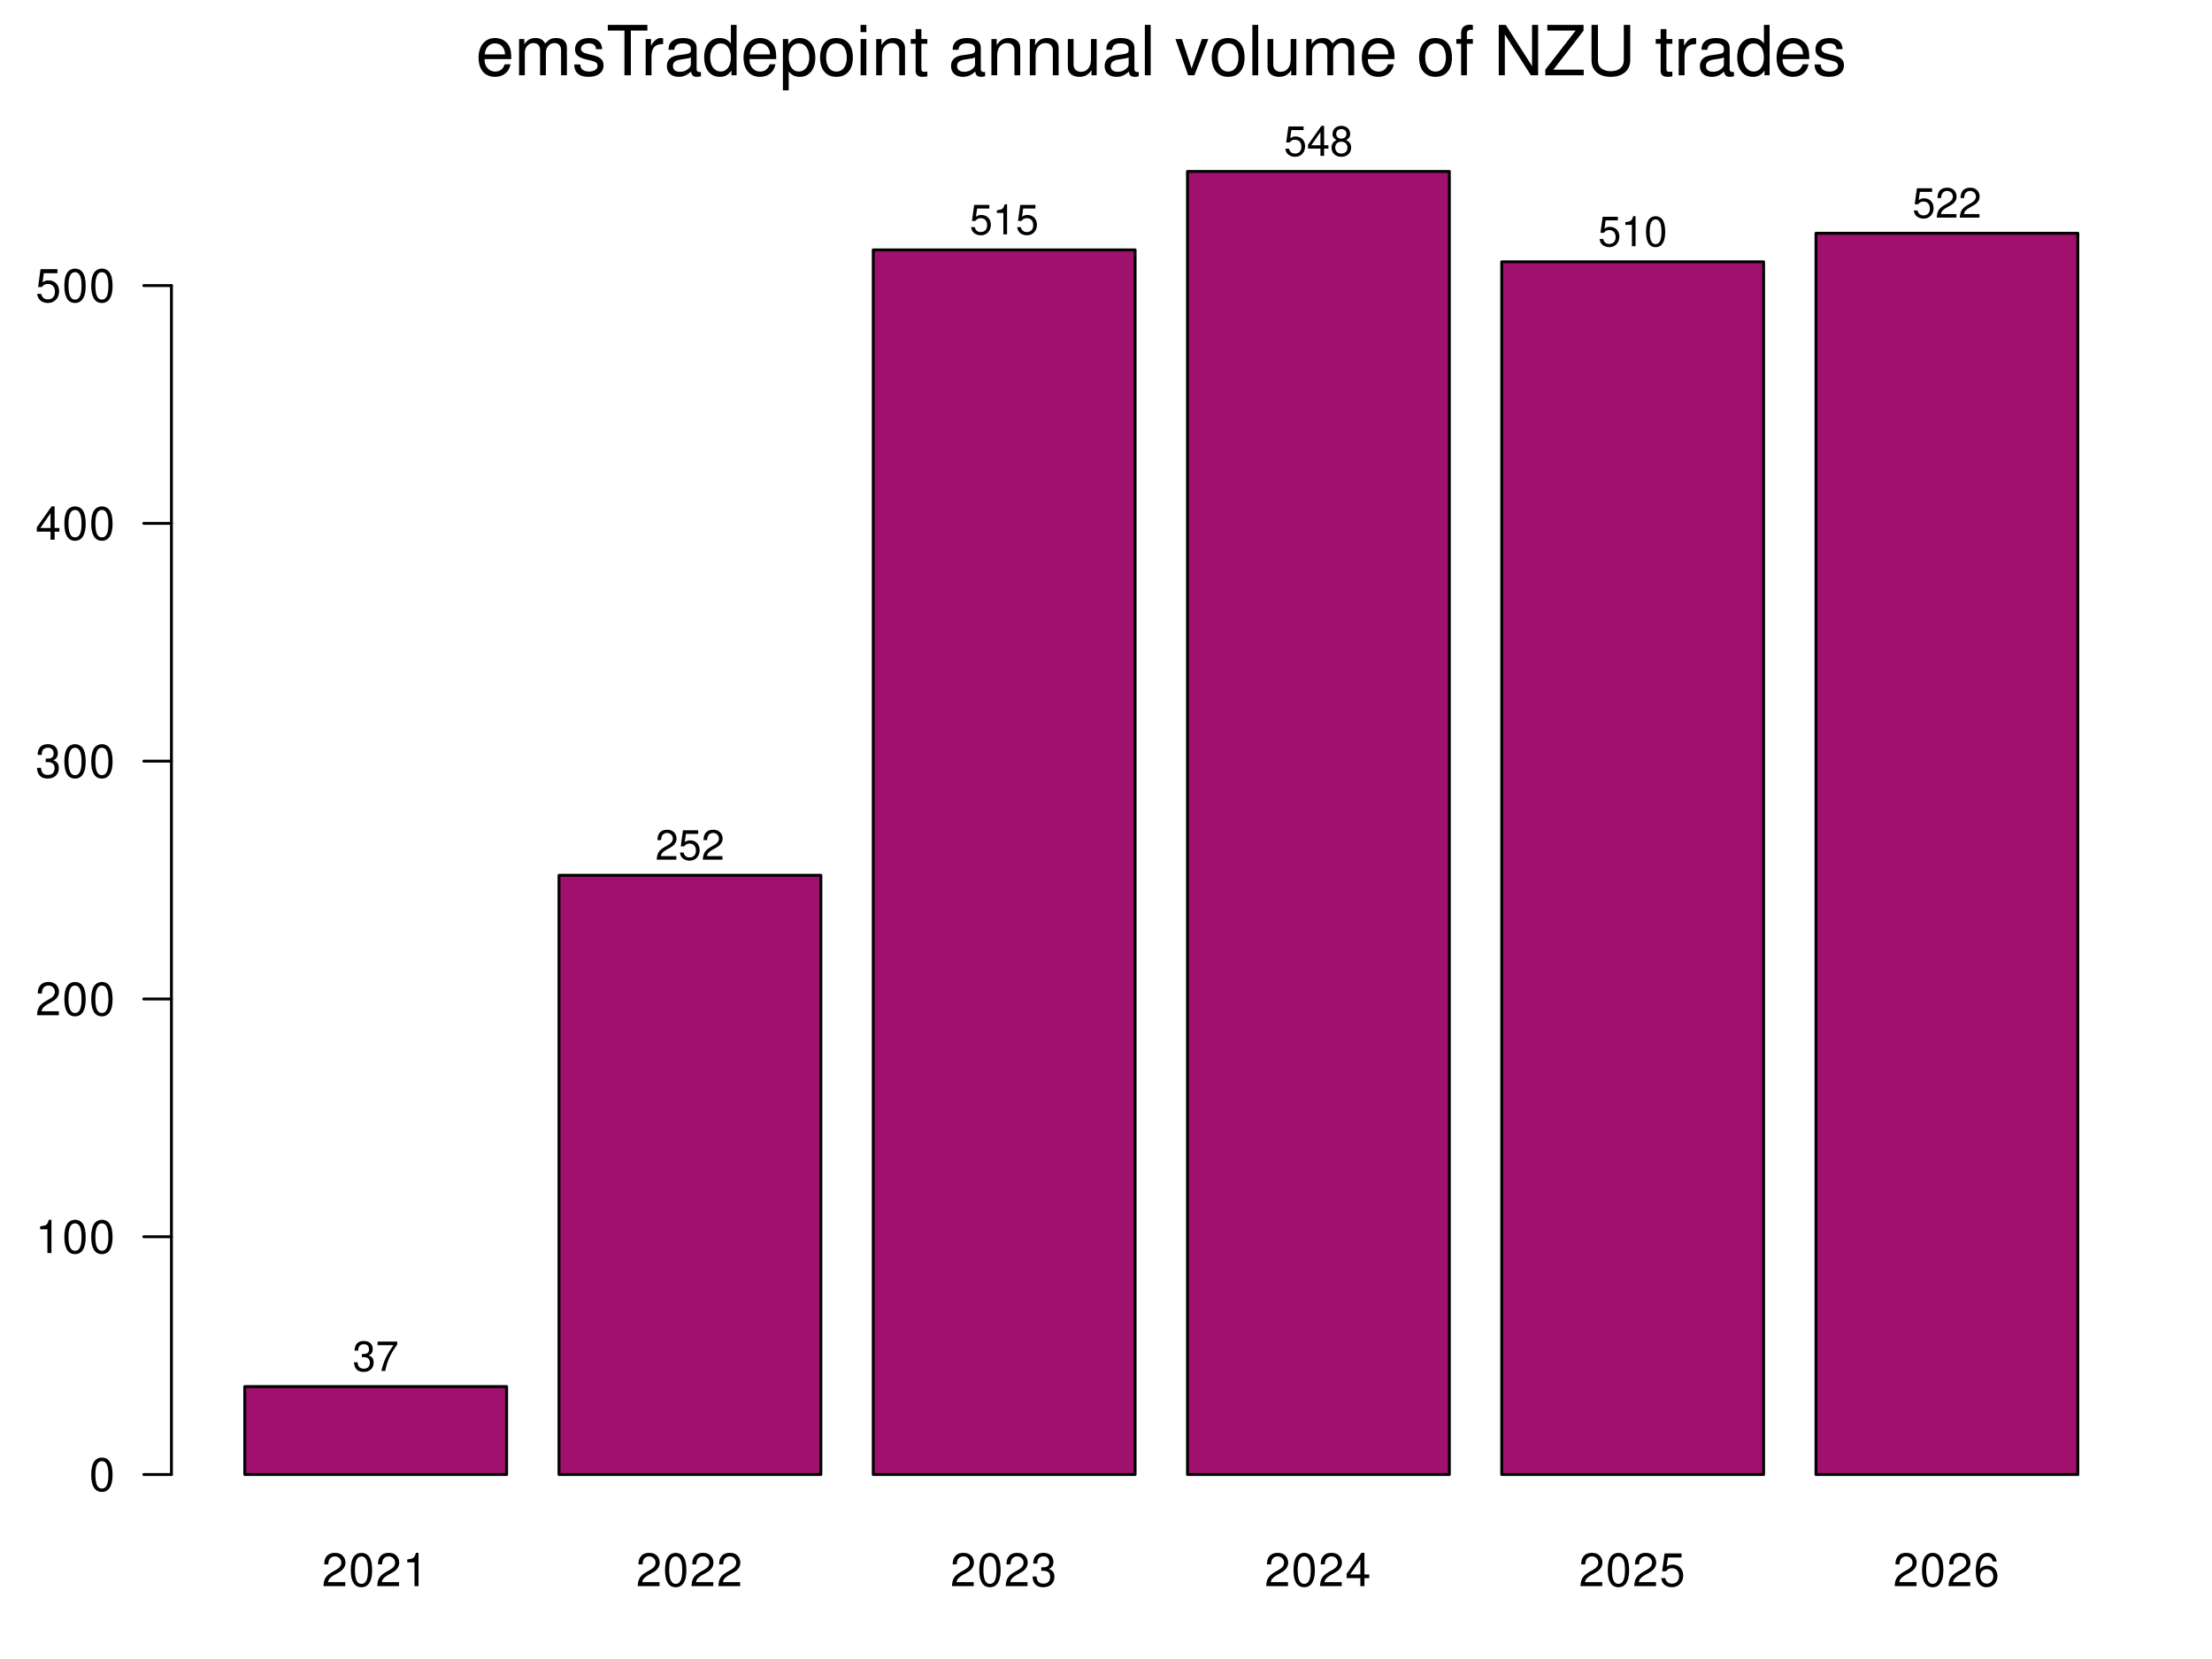
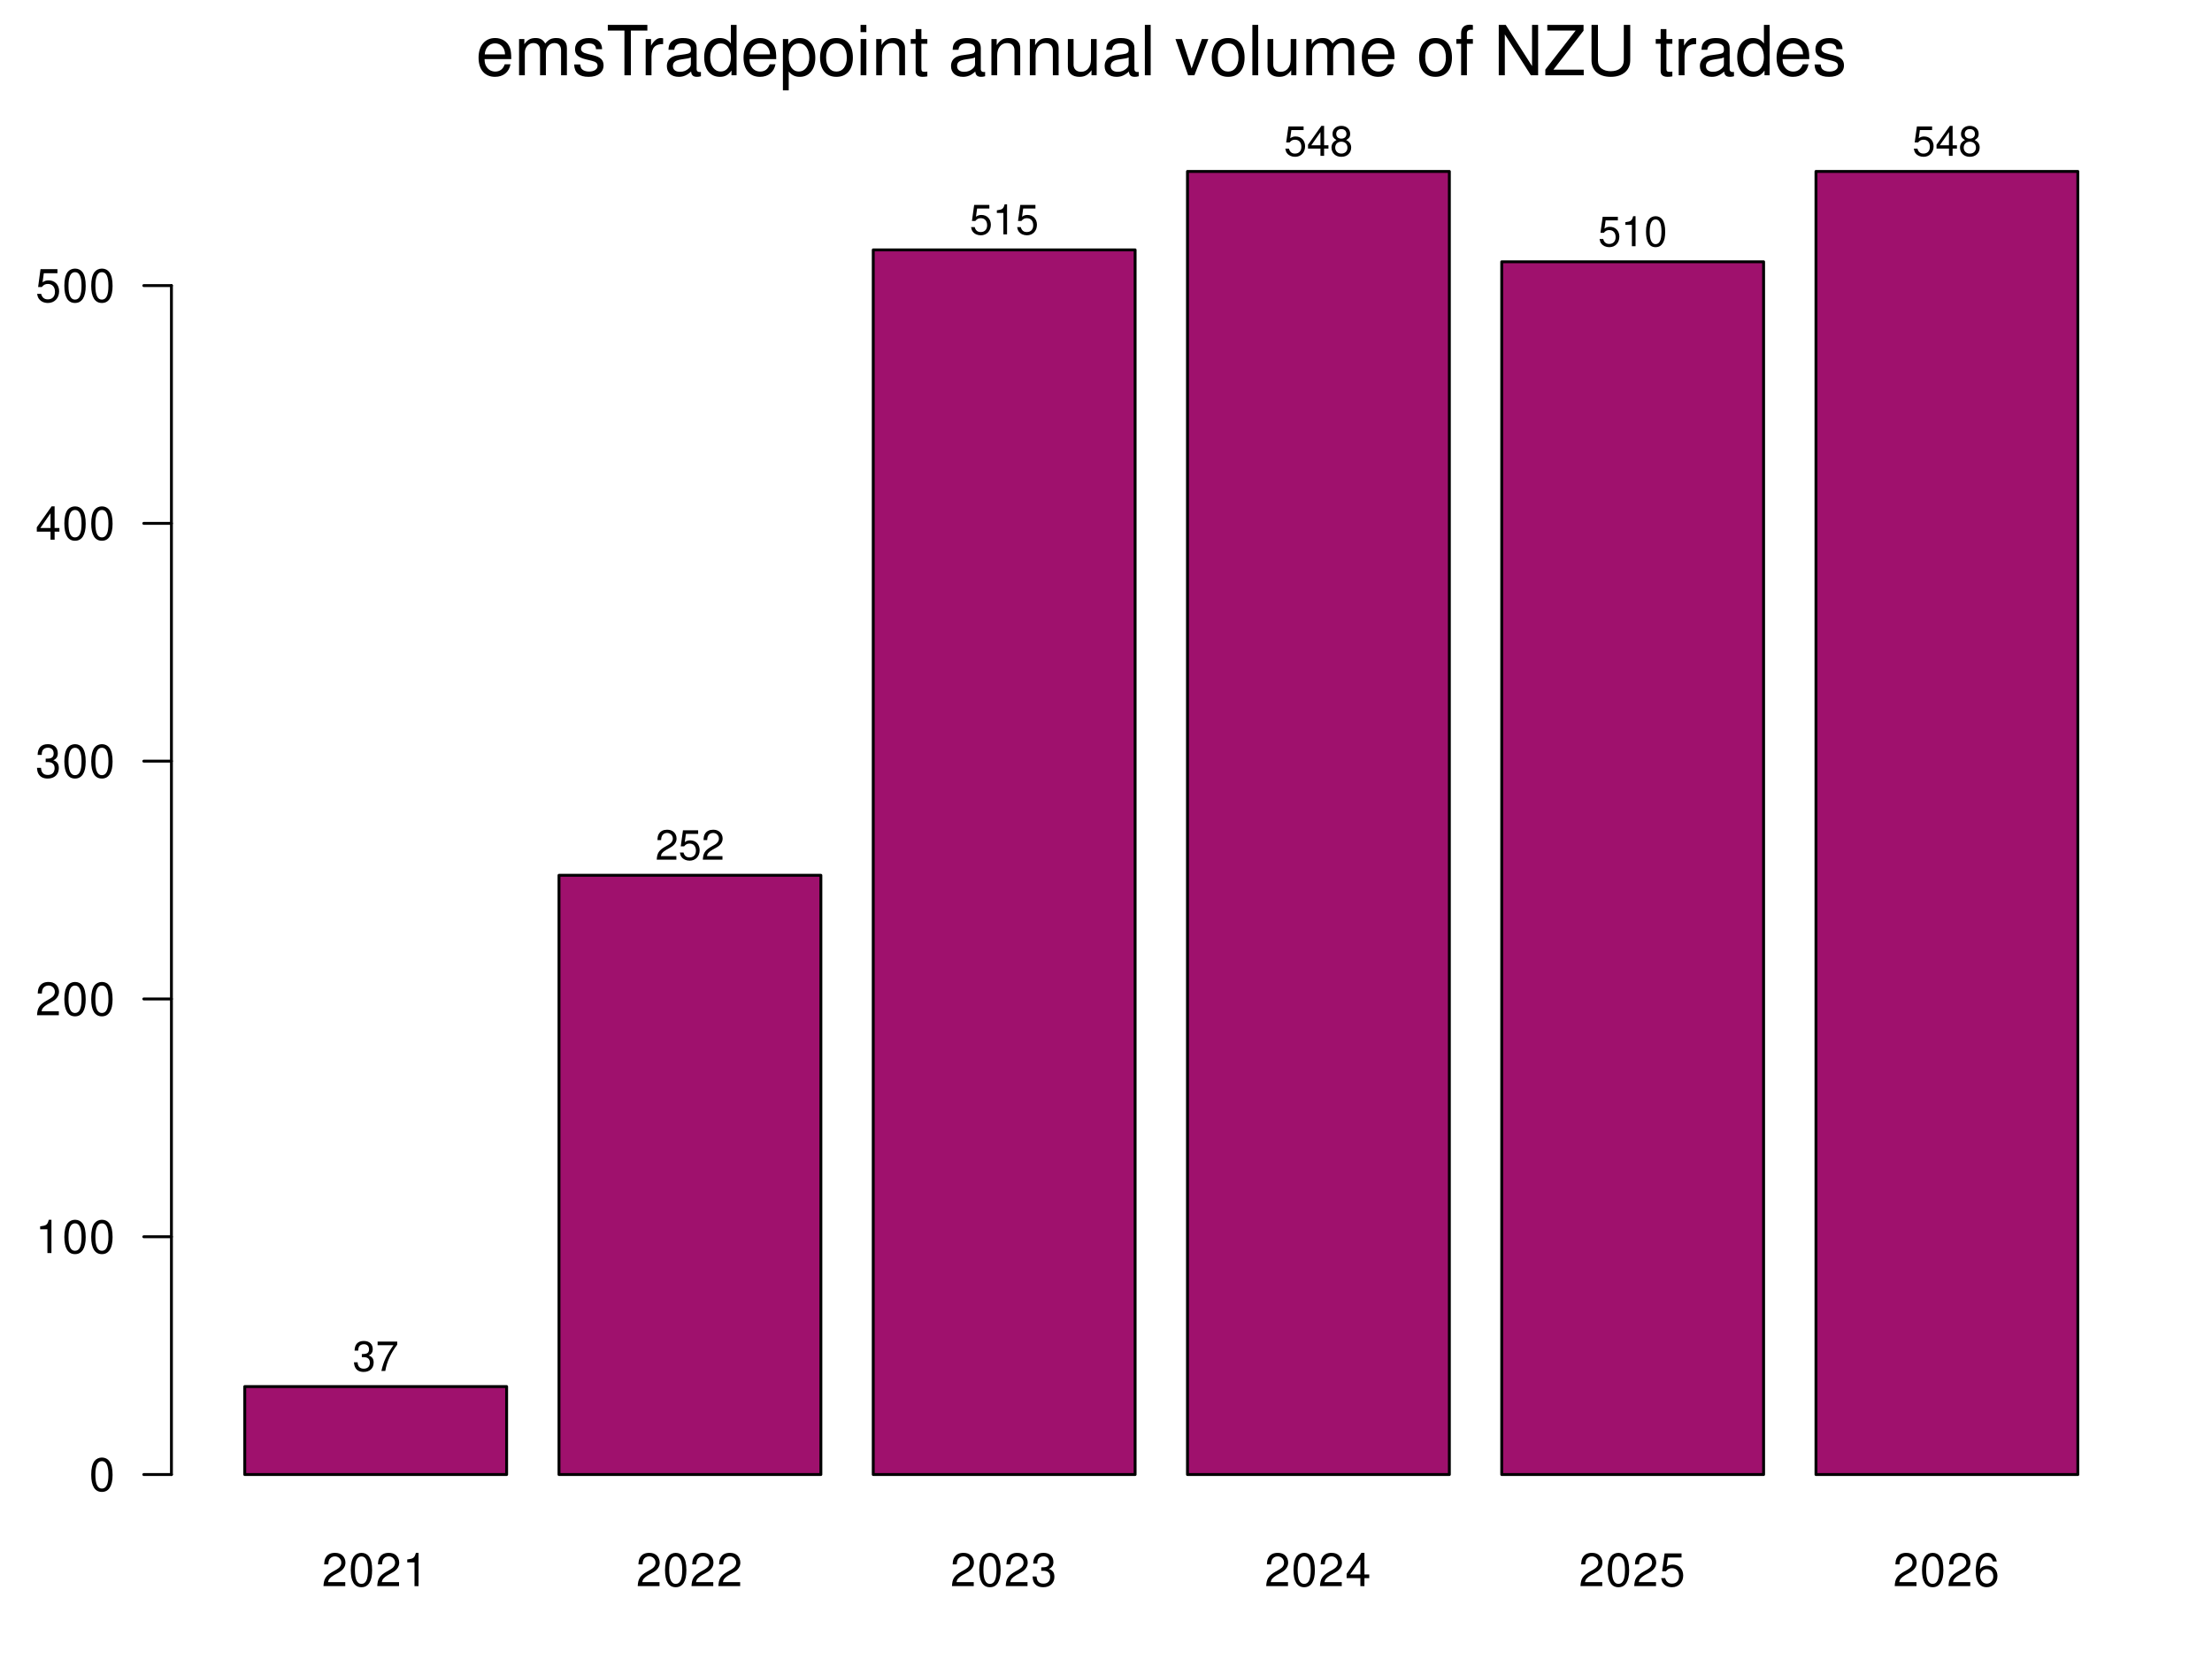
<svg xmlns="http://www.w3.org/2000/svg" xmlns:xlink="http://www.w3.org/1999/xlink" width="576pt" height="432pt" viewBox="0 0 576 432">
  <defs>
    <g>
      <g id="glyph-0-0">
        <path d="M 6.078 -1.047 L 1.594 -1.047 C 1.703 -1.766 2.094 -2.219 3.125 -2.859 L 4.328 -3.531 C 5.516 -4.188 6.125 -5.078 6.125 -6.141 C 6.125 -6.859 5.844 -7.531 5.344 -8 C 4.844 -8.453 4.219 -8.672 3.406 -8.672 C 2.328 -8.672 1.531 -8.297 1.062 -7.547 C 0.75 -7.094 0.625 -6.547 0.594 -5.672 L 1.656 -5.672 C 1.688 -6.266 1.766 -6.609 1.906 -6.906 C 2.188 -7.422 2.734 -7.75 3.375 -7.75 C 4.328 -7.75 5.047 -7.062 5.047 -6.125 C 5.047 -5.422 4.656 -4.828 3.906 -4.391 L 2.797 -3.75 C 1.016 -2.719 0.5 -1.906 0.406 -0.016 L 6.078 -0.016 Z M 6.078 -1.047 " />
      </g>
      <g id="glyph-0-1">
        <path d="M 3.297 -8.672 C 2.516 -8.672 1.781 -8.312 1.344 -7.734 C 0.797 -6.953 0.516 -5.812 0.516 -4.203 C 0.516 -1.266 1.469 0.281 3.297 0.281 C 5.094 0.281 6.078 -1.266 6.078 -4.125 C 6.078 -5.812 5.812 -6.938 5.25 -7.734 C 4.812 -8.328 4.109 -8.672 3.297 -8.672 Z M 3.297 -7.734 C 4.438 -7.734 5 -6.578 5 -4.219 C 5 -1.75 4.453 -0.594 3.281 -0.594 C 2.156 -0.594 1.594 -1.797 1.594 -4.188 C 1.594 -6.578 2.156 -7.734 3.297 -7.734 Z M 3.297 -7.734 " />
      </g>
      <g id="glyph-0-2">
        <path d="M 3.109 -6.188 L 3.109 0 L 4.156 0 L 4.156 -8.672 L 3.469 -8.672 C 3.094 -7.344 2.859 -7.156 1.219 -6.953 L 1.219 -6.188 Z M 3.109 -6.188 " />
      </g>
      <g id="glyph-0-3">
        <path d="M 2.656 -4 L 3.234 -4 C 4.375 -4 4.984 -3.453 4.984 -2.406 C 4.984 -1.312 4.328 -0.656 3.234 -0.656 C 2.078 -0.656 1.516 -1.25 1.438 -2.516 L 0.391 -2.516 C 0.438 -1.828 0.547 -1.375 0.75 -0.984 C 1.203 -0.141 2.031 0.281 3.188 0.281 C 4.938 0.281 6.078 -0.781 6.078 -2.422 C 6.078 -3.531 5.656 -4.125 4.625 -4.484 C 5.422 -4.812 5.812 -5.406 5.812 -6.281 C 5.812 -7.781 4.844 -8.672 3.234 -8.672 C 1.516 -8.672 0.594 -7.719 0.562 -5.875 L 1.625 -5.875 C 1.625 -6.406 1.688 -6.703 1.812 -6.969 C 2.047 -7.469 2.578 -7.75 3.234 -7.75 C 4.172 -7.75 4.734 -7.188 4.734 -6.25 C 4.734 -5.641 4.531 -5.266 4.062 -5.062 C 3.766 -4.938 3.391 -4.891 2.656 -4.891 Z M 2.656 -4 " />
      </g>
      <g id="glyph-0-4">
        <path d="M 3.922 -2.094 L 3.922 0 L 4.984 0 L 4.984 -2.094 L 6.234 -2.094 L 6.234 -3.047 L 4.984 -3.047 L 4.984 -8.672 L 4.203 -8.672 L 0.344 -3.219 L 0.344 -2.094 Z M 3.922 -3.047 L 1.266 -3.047 L 3.922 -6.875 Z M 3.922 -3.047 " />
      </g>
      <g id="glyph-0-5">
        <path d="M 5.719 -8.516 L 1.312 -8.516 L 0.688 -3.875 L 1.656 -3.875 C 2.141 -4.469 2.562 -4.672 3.234 -4.672 C 4.375 -4.672 5.078 -3.891 5.078 -2.625 C 5.078 -1.406 4.375 -0.656 3.219 -0.656 C 2.297 -0.656 1.734 -1.125 1.469 -2.094 L 0.422 -2.094 C 0.562 -1.391 0.688 -1.062 0.938 -0.75 C 1.422 -0.094 2.281 0.281 3.234 0.281 C 4.953 0.281 6.156 -0.969 6.156 -2.766 C 6.156 -4.453 5.047 -5.609 3.406 -5.609 C 2.812 -5.609 2.328 -5.453 1.844 -5.094 L 2.172 -7.469 L 5.719 -7.469 Z M 5.719 -8.516 " />
      </g>
      <g id="glyph-0-6">
        <path d="M 5.969 -6.422 C 5.766 -7.844 4.859 -8.672 3.562 -8.672 C 2.625 -8.672 1.781 -8.219 1.281 -7.438 C 0.75 -6.594 0.516 -5.531 0.516 -3.953 C 0.516 -2.5 0.719 -1.578 1.234 -0.797 C 1.688 -0.094 2.438 0.281 3.375 0.281 C 4.984 0.281 6.156 -0.938 6.156 -2.625 C 6.156 -4.219 5.078 -5.359 3.547 -5.359 C 2.719 -5.359 2.047 -5.047 1.594 -4.406 C 1.609 -6.547 2.281 -7.734 3.484 -7.734 C 4.234 -7.734 4.75 -7.266 4.922 -6.422 Z M 3.422 -4.422 C 4.438 -4.422 5.078 -3.703 5.078 -2.547 C 5.078 -1.453 4.359 -0.656 3.391 -0.656 C 2.406 -0.656 1.656 -1.484 1.656 -2.594 C 1.656 -3.672 2.375 -4.422 3.422 -4.422 Z M 3.422 -4.422 " />
      </g>
      <g id="glyph-1-0">
        <path d="M 2.391 -3.594 L 2.906 -3.594 C 3.938 -3.594 4.484 -3.109 4.484 -2.172 C 4.484 -1.188 3.891 -0.594 2.922 -0.594 C 1.875 -0.594 1.359 -1.125 1.297 -2.266 L 0.344 -2.266 C 0.391 -1.641 0.5 -1.234 0.688 -0.891 C 1.078 -0.125 1.828 0.25 2.875 0.25 C 4.453 0.25 5.469 -0.703 5.469 -2.188 C 5.469 -3.172 5.078 -3.719 4.172 -4.031 C 4.875 -4.328 5.234 -4.875 5.234 -5.656 C 5.234 -7 4.359 -7.812 2.906 -7.812 C 1.359 -7.812 0.547 -6.938 0.5 -5.297 L 1.453 -5.297 C 1.469 -5.766 1.516 -6.031 1.625 -6.266 C 1.844 -6.719 2.328 -6.969 2.922 -6.969 C 3.75 -6.969 4.266 -6.469 4.266 -5.625 C 4.266 -5.078 4.078 -4.734 3.656 -4.562 C 3.391 -4.453 3.047 -4.406 2.391 -4.391 Z M 2.391 -3.594 " />
      </g>
      <g id="glyph-1-1">
        <path d="M 5.609 -7.656 L 0.5 -7.656 L 0.5 -6.719 L 4.625 -6.719 C 2.812 -4.109 2.062 -2.516 1.484 0 L 2.5 0 C 2.922 -2.453 3.891 -4.562 5.609 -6.859 Z M 5.609 -7.656 " />
      </g>
      <g id="glyph-1-2">
        <path d="M 5.469 -0.938 L 1.438 -0.938 C 1.531 -1.594 1.875 -2 2.812 -2.562 L 3.891 -3.172 C 4.969 -3.766 5.516 -4.562 5.516 -5.531 C 5.516 -6.172 5.266 -6.781 4.797 -7.203 C 4.344 -7.609 3.797 -7.812 3.062 -7.812 C 2.094 -7.812 1.375 -7.453 0.953 -6.797 C 0.688 -6.375 0.562 -5.891 0.547 -5.109 L 1.484 -5.109 C 1.516 -5.641 1.594 -5.953 1.719 -6.203 C 1.969 -6.688 2.469 -6.969 3.031 -6.969 C 3.891 -6.969 4.547 -6.344 4.547 -5.5 C 4.547 -4.875 4.188 -4.344 3.516 -3.953 L 2.516 -3.375 C 0.922 -2.453 0.453 -1.719 0.359 -0.016 L 5.469 -0.016 Z M 5.469 -0.938 " />
      </g>
      <g id="glyph-1-3">
        <path d="M 5.141 -7.656 L 1.188 -7.656 L 0.609 -3.484 L 1.484 -3.484 C 1.938 -4.016 2.297 -4.203 2.906 -4.203 C 3.938 -4.203 4.562 -3.5 4.562 -2.359 C 4.562 -1.266 3.938 -0.594 2.891 -0.594 C 2.062 -0.594 1.562 -1.016 1.328 -1.875 L 0.375 -1.875 C 0.5 -1.25 0.609 -0.953 0.844 -0.672 C 1.281 -0.094 2.047 0.25 2.922 0.25 C 4.453 0.25 5.531 -0.875 5.531 -2.5 C 5.531 -4 4.531 -5.047 3.062 -5.047 C 2.531 -5.047 2.094 -4.906 1.656 -4.578 L 1.953 -6.719 L 5.141 -6.719 Z M 5.141 -7.656 " />
      </g>
      <g id="glyph-1-4">
        <path d="M 2.797 -5.562 L 2.797 0 L 3.75 0 L 3.75 -7.812 L 3.125 -7.812 C 2.781 -6.609 2.562 -6.453 1.094 -6.25 L 1.094 -5.562 Z M 2.797 -5.562 " />
      </g>
      <g id="glyph-1-5">
        <path d="M 3.531 -1.891 L 3.531 0 L 4.484 0 L 4.484 -1.891 L 5.609 -1.891 L 5.609 -2.75 L 4.484 -2.75 L 4.484 -7.812 L 3.781 -7.812 L 0.297 -2.891 L 0.297 -1.891 Z M 3.531 -2.75 L 1.141 -2.75 L 3.531 -6.188 Z M 3.531 -2.75 " />
      </g>
      <g id="glyph-1-6">
        <path d="M 4.219 -4.109 C 5.016 -4.594 5.266 -4.984 5.266 -5.719 C 5.266 -6.953 4.328 -7.812 2.969 -7.812 C 1.625 -7.812 0.672 -6.953 0.672 -5.734 C 0.672 -4.984 0.922 -4.609 1.703 -4.109 C 0.828 -3.672 0.406 -3.031 0.406 -2.172 C 0.406 -0.75 1.453 0.25 2.969 0.25 C 4.484 0.25 5.531 -0.75 5.531 -2.172 C 5.531 -3.031 5.109 -3.672 4.219 -4.109 Z M 2.969 -6.969 C 3.781 -6.969 4.297 -6.484 4.297 -5.703 C 4.297 -4.969 3.766 -4.484 2.969 -4.484 C 2.156 -4.484 1.641 -4.969 1.641 -5.719 C 1.641 -6.484 2.156 -6.969 2.969 -6.969 Z M 2.969 -3.688 C 3.922 -3.688 4.562 -3.062 4.562 -2.156 C 4.562 -1.203 3.938 -0.594 2.953 -0.594 C 2.016 -0.594 1.375 -1.234 1.375 -2.141 C 1.375 -3.062 2.016 -3.688 2.969 -3.688 Z M 2.969 -3.688 " />
      </g>
      <g id="glyph-1-7">
        <path d="M 2.969 -7.812 C 2.25 -7.812 1.609 -7.484 1.203 -6.953 C 0.719 -6.266 0.469 -5.219 0.469 -3.781 C 0.469 -1.141 1.328 0.25 2.969 0.25 C 4.594 0.25 5.469 -1.141 5.469 -3.719 C 5.469 -5.219 5.234 -6.234 4.734 -6.953 C 4.328 -7.5 3.688 -7.812 2.969 -7.812 Z M 2.969 -6.969 C 4 -6.969 4.5 -5.922 4.5 -3.797 C 4.5 -1.578 4 -0.547 2.953 -0.547 C 1.938 -0.547 1.438 -1.625 1.438 -3.766 C 1.438 -5.922 1.938 -6.969 2.969 -6.969 Z M 2.969 -6.969 " />
      </g>
      <g id="glyph-2-0">
        <path d="M 9.234 -4.219 C 9.234 -5.656 9.125 -6.516 8.859 -7.219 C 8.25 -8.766 6.797 -9.703 5.047 -9.703 C 2.406 -9.703 0.719 -7.703 0.719 -4.594 C 0.719 -1.469 2.344 0.406 5 0.406 C 7.156 0.406 8.656 -0.812 9.031 -2.859 L 7.531 -2.859 C 7.109 -1.625 6.266 -0.969 5.062 -0.969 C 4.109 -0.969 3.297 -1.406 2.797 -2.203 C 2.438 -2.734 2.297 -3.281 2.281 -4.219 Z M 2.328 -5.438 C 2.453 -7.188 3.516 -8.312 5.016 -8.312 C 6.547 -8.312 7.609 -7.125 7.609 -5.438 Z M 2.328 -5.438 " />
      </g>
      <g id="glyph-2-1">
        <path d="M 1.266 -9.438 L 1.266 0 L 2.766 0 L 2.766 -5.922 C 2.766 -7.297 3.766 -8.391 4.984 -8.391 C 6.109 -8.391 6.734 -7.703 6.734 -6.5 L 6.734 0 L 8.25 0 L 8.25 -5.922 C 8.25 -7.297 9.234 -8.391 10.453 -8.391 C 11.562 -8.391 12.203 -7.688 12.203 -6.5 L 12.203 0 L 13.719 0 L 13.719 -7.078 C 13.719 -8.766 12.75 -9.703 10.984 -9.703 C 9.719 -9.703 8.969 -9.328 8.078 -8.266 C 7.531 -9.266 6.766 -9.703 5.547 -9.703 C 4.281 -9.703 3.438 -9.234 2.641 -8.094 L 2.641 -9.438 Z M 1.266 -9.438 " />
      </g>
      <g id="glyph-2-2">
        <path d="M 7.891 -6.797 C 7.859 -8.656 6.641 -9.703 4.469 -9.703 C 2.266 -9.703 0.844 -8.562 0.844 -6.828 C 0.844 -5.344 1.609 -4.641 3.828 -4.109 L 5.234 -3.766 C 6.281 -3.516 6.703 -3.125 6.703 -2.469 C 6.703 -1.562 5.812 -0.969 4.5 -0.969 C 3.688 -0.969 3 -1.203 2.625 -1.609 C 2.391 -1.875 2.281 -2.141 2.203 -2.812 L 0.609 -2.812 C 0.688 -0.625 1.906 0.406 4.375 0.406 C 6.75 0.406 8.266 -0.75 8.266 -2.578 C 8.266 -3.984 7.469 -4.75 5.594 -5.203 L 4.156 -5.547 C 2.938 -5.828 2.406 -6.234 2.406 -6.891 C 2.406 -7.781 3.188 -8.312 4.406 -8.312 C 5.609 -8.312 6.266 -7.797 6.297 -6.797 Z M 7.891 -6.797 " />
      </g>
      <g id="glyph-2-3">
        <path d="M 6.375 -11.641 L 10.672 -11.641 L 10.672 -13.125 L 0.375 -13.125 L 0.375 -11.641 L 4.703 -11.641 L 4.703 0 L 6.375 0 Z M 6.375 -11.641 " />
      </g>
      <g id="glyph-2-4">
        <path d="M 1.234 -9.438 L 1.234 0 L 2.75 0 L 2.75 -4.891 C 2.766 -7.156 3.703 -8.172 5.781 -8.125 L 5.781 -9.641 C 5.531 -9.688 5.375 -9.703 5.203 -9.703 C 4.234 -9.703 3.484 -9.125 2.625 -7.719 L 2.625 -9.438 Z M 1.234 -9.438 " />
      </g>
      <g id="glyph-2-5">
        <path d="M 9.625 -0.875 C 9.469 -0.844 9.391 -0.844 9.312 -0.844 C 8.781 -0.844 8.5 -1.109 8.5 -1.578 L 8.5 -7.125 C 8.5 -8.797 7.266 -9.703 4.953 -9.703 C 3.562 -9.703 2.469 -9.312 1.812 -8.609 C 1.391 -8.125 1.203 -7.578 1.172 -6.641 L 2.688 -6.641 C 2.812 -7.797 3.484 -8.312 4.891 -8.312 C 6.266 -8.312 7 -7.812 7 -6.906 L 7 -6.516 C 6.984 -5.875 6.656 -5.641 5.438 -5.469 C 3.312 -5.203 2.984 -5.125 2.406 -4.891 C 1.312 -4.422 0.75 -3.594 0.75 -2.375 C 0.75 -0.672 1.938 0.406 3.859 0.406 C 5.047 0.406 6 0 7.062 -0.969 C 7.156 0 7.625 0.406 8.609 0.406 C 8.922 0.406 9.125 0.375 9.625 0.25 Z M 7 -2.969 C 7 -2.469 6.859 -2.156 6.406 -1.75 C 5.797 -1.188 5.062 -0.906 4.172 -0.906 C 3 -0.906 2.328 -1.453 2.328 -2.406 C 2.328 -3.406 2.969 -3.906 4.594 -4.141 C 6.188 -4.359 6.5 -4.422 7 -4.656 Z M 7 -2.969 " />
      </g>
      <g id="glyph-2-6">
        <path d="M 8.906 -13.125 L 7.422 -13.125 L 7.422 -8.25 C 6.781 -9.203 5.781 -9.703 4.516 -9.703 C 2.062 -9.703 0.469 -7.734 0.469 -4.734 C 0.469 -1.547 2.016 0.406 4.578 0.406 C 5.875 0.406 6.766 -0.078 7.578 -1.234 L 7.578 0 L 8.906 0 Z M 4.766 -8.297 C 6.391 -8.297 7.422 -6.875 7.422 -4.609 C 7.422 -2.438 6.375 -0.984 4.781 -0.984 C 3.125 -0.984 2.031 -2.453 2.031 -4.641 C 2.031 -6.844 3.125 -8.297 4.766 -8.297 Z M 4.766 -8.297 " />
      </g>
      <g id="glyph-2-7">
        <path d="M 0.969 3.922 L 2.484 3.922 L 2.484 -0.984 C 3.281 -0.016 4.156 0.406 5.375 0.406 C 7.828 0.406 9.406 -1.547 9.406 -4.547 C 9.406 -7.719 7.859 -9.703 5.359 -9.703 C 4.094 -9.703 3.062 -9.125 2.359 -8.016 L 2.359 -9.438 L 0.969 -9.438 Z M 5.109 -8.297 C 6.766 -8.297 7.844 -6.844 7.844 -4.594 C 7.844 -2.453 6.75 -0.984 5.109 -0.984 C 3.516 -0.984 2.484 -2.438 2.484 -4.641 C 2.484 -6.859 3.516 -8.297 5.109 -8.297 Z M 5.109 -8.297 " />
      </g>
      <g id="glyph-2-8">
        <path d="M 4.891 -9.703 C 2.234 -9.703 0.641 -7.812 0.641 -4.641 C 0.641 -1.453 2.234 0.406 4.906 0.406 C 7.578 0.406 9.188 -1.469 9.188 -4.578 C 9.188 -7.844 7.625 -9.703 4.891 -9.703 Z M 4.906 -8.312 C 6.609 -8.312 7.609 -6.938 7.609 -4.594 C 7.609 -2.359 6.562 -0.969 4.906 -0.969 C 3.234 -0.969 2.219 -2.359 2.219 -4.641 C 2.219 -6.938 3.234 -8.312 4.906 -8.312 Z M 4.906 -8.312 " />
      </g>
      <g id="glyph-2-9">
        <path d="M 2.703 -9.438 L 1.203 -9.438 L 1.203 0 L 2.703 0 Z M 2.703 -13.125 L 1.188 -13.125 L 1.188 -11.234 L 2.703 -11.234 Z M 2.703 -13.125 " />
      </g>
      <g id="glyph-2-10">
        <path d="M 1.266 -9.438 L 1.266 0 L 2.766 0 L 2.766 -5.203 C 2.766 -7.125 3.781 -8.391 5.328 -8.391 C 6.516 -8.391 7.266 -7.672 7.266 -6.531 L 7.266 0 L 8.766 0 L 8.766 -7.125 C 8.766 -8.688 7.594 -9.703 5.781 -9.703 C 4.375 -9.703 3.469 -9.156 2.641 -7.844 L 2.641 -9.438 Z M 1.266 -9.438 " />
      </g>
      <g id="glyph-2-11">
        <path d="M 4.578 -9.438 L 3.031 -9.438 L 3.031 -12.031 L 1.531 -12.031 L 1.531 -9.438 L 0.25 -9.438 L 0.25 -8.203 L 1.531 -8.203 L 1.531 -1.078 C 1.531 -0.109 2.172 0.406 3.344 0.406 C 3.75 0.406 4.062 0.375 4.578 0.281 L 4.578 -0.969 C 4.359 -0.922 4.156 -0.906 3.859 -0.906 C 3.203 -0.906 3.031 -1.078 3.031 -1.75 L 3.031 -8.203 L 4.578 -8.203 Z M 4.578 -9.438 " />
      </g>
      <g id="glyph-2-12">
</g>
      <g id="glyph-2-13">
        <path d="M 8.672 0 L 8.672 -9.438 L 7.188 -9.438 L 7.188 -4.094 C 7.188 -2.156 6.172 -0.906 4.609 -0.906 C 3.422 -0.906 2.656 -1.625 2.656 -2.75 L 2.656 -9.438 L 1.172 -9.438 L 1.172 -2.156 C 1.172 -0.594 2.344 0.406 4.172 0.406 C 5.562 0.406 6.438 -0.078 7.328 -1.312 L 7.328 0 Z M 8.672 0 " />
      </g>
      <g id="glyph-2-14">
        <path d="M 2.734 -13.125 L 1.219 -13.125 L 1.219 0 L 2.734 0 Z M 2.734 -13.125 " />
      </g>
      <g id="glyph-2-15">
        <path d="M 5.125 0 L 8.75 -9.438 L 7.062 -9.438 L 4.391 -1.781 L 1.875 -9.438 L 0.188 -9.438 L 3.484 0 Z M 5.125 0 " />
      </g>
      <g id="glyph-2-16">
        <path d="M 4.641 -9.438 L 3.078 -9.438 L 3.078 -10.906 C 3.078 -11.531 3.422 -11.859 4.125 -11.859 C 4.25 -11.859 4.297 -11.859 4.641 -11.844 L 4.641 -13.078 C 4.297 -13.156 4.109 -13.172 3.797 -13.172 C 2.406 -13.172 1.578 -12.391 1.578 -11.031 L 1.578 -9.438 L 0.328 -9.438 L 0.328 -8.203 L 1.578 -8.203 L 1.578 0 L 3.078 0 L 3.078 -8.203 L 4.641 -8.203 Z M 4.641 -9.438 " />
      </g>
      <g id="glyph-2-17">
        <path d="M 11.625 -13.125 L 10.047 -13.125 L 10.047 -2.391 L 3.188 -13.125 L 1.375 -13.125 L 1.375 0 L 2.953 0 L 2.953 -10.641 L 9.734 0 L 11.625 0 Z M 11.625 -13.125 " />
      </g>
      <g id="glyph-2-18">
        <path d="M 10.453 -13.125 L 1.016 -13.125 L 1.016 -11.641 L 8.391 -11.641 L 0.5 -1.469 L 0.5 0 L 10.5 0 L 10.5 -1.469 L 2.609 -1.469 L 10.453 -11.609 Z M 10.453 -13.125 " />
      </g>
      <g id="glyph-2-19">
        <path d="M 9.938 -13.125 L 9.938 -3.906 C 9.938 -2.141 8.656 -1.062 6.547 -1.062 C 5.578 -1.062 4.781 -1.297 4.156 -1.75 C 3.516 -2.25 3.203 -2.922 3.203 -3.906 L 3.203 -13.125 L 1.531 -13.125 L 1.531 -3.906 C 1.531 -1.234 3.438 0.406 6.547 0.406 C 9.625 0.406 11.609 -1.281 11.609 -3.906 L 11.609 -13.125 Z M 9.938 -13.125 " />
      </g>
    </g>
  </defs>
  <rect x="-57.6" y="-43.2" width="691.2" height="518.4" fill="rgb(100%, 100%, 100%)" fill-opacity="1" />
  <path fill-rule="nonzero" fill="rgb(62.353%, 6.667%, 42.745%)" fill-opacity="1" stroke-width="0.75" stroke-linecap="round" stroke-linejoin="round" stroke="rgb(0%, 0%, 0%)" stroke-opacity="1" stroke-miterlimit="10" d="M 63.734 383.965 L 131.926 383.965 L 131.926 361.055 L 63.734 361.055 Z M 63.734 383.965 " />
  <path fill-rule="nonzero" fill="rgb(62.353%, 6.667%, 42.745%)" fill-opacity="1" stroke-width="0.75" stroke-linecap="round" stroke-linejoin="round" stroke="rgb(0%, 0%, 0%)" stroke-opacity="1" stroke-miterlimit="10" d="M 145.562 383.965 L 213.754 383.965 L 213.754 227.926 L 145.562 227.926 Z M 145.562 383.965 " />
  <path fill-rule="nonzero" fill="rgb(62.353%, 6.667%, 42.745%)" fill-opacity="1" stroke-width="0.75" stroke-linecap="round" stroke-linejoin="round" stroke="rgb(0%, 0%, 0%)" stroke-opacity="1" stroke-miterlimit="10" d="M 227.391 383.965 L 295.582 383.965 L 295.582 65.07 L 227.391 65.07 Z M 227.391 383.965 " />
  <path fill-rule="nonzero" fill="rgb(62.353%, 6.667%, 42.745%)" fill-opacity="1" stroke-width="0.75" stroke-linecap="round" stroke-linejoin="round" stroke="rgb(0%, 0%, 0%)" stroke-opacity="1" stroke-miterlimit="10" d="M 309.219 383.965 L 377.41 383.965 L 377.41 44.637 L 309.219 44.637 Z M 309.219 383.965 " />
  <path fill-rule="nonzero" fill="rgb(62.353%, 6.667%, 42.745%)" fill-opacity="1" stroke-width="0.75" stroke-linecap="round" stroke-linejoin="round" stroke="rgb(0%, 0%, 0%)" stroke-opacity="1" stroke-miterlimit="10" d="M 391.047 383.965 L 459.238 383.965 L 459.238 68.168 L 391.047 68.168 Z M 391.047 383.965 " />
-   <path fill-rule="nonzero" fill="rgb(62.353%, 6.667%, 42.745%)" fill-opacity="1" stroke-width="0.75" stroke-linecap="round" stroke-linejoin="round" stroke="rgb(0%, 0%, 0%)" stroke-opacity="1" stroke-miterlimit="10" d="M 472.875 383.965 L 541.066 383.965 L 541.066 60.738 L 472.875 60.738 Z M 472.875 383.965 " />
+   <path fill-rule="nonzero" fill="rgb(62.353%, 6.667%, 42.745%)" fill-opacity="1" stroke-width="0.75" stroke-linecap="round" stroke-linejoin="round" stroke="rgb(0%, 0%, 0%)" stroke-opacity="1" stroke-miterlimit="10" d="M 472.875 383.965 L 541.066 383.965 L 541.066 44.637 L 472.875 44.637 Z M 472.875 383.965 " />
  <g fill="rgb(0%, 0%, 0%)" fill-opacity="1">
    <use xlink:href="#glyph-0-0" x="83.828" y="413.029" />
    <use xlink:href="#glyph-0-1" x="90.828" y="413.029" />
    <use xlink:href="#glyph-0-0" x="97.828" y="413.029" />
    <use xlink:href="#glyph-0-2" x="104.828" y="413.029" />
  </g>
  <g fill="rgb(0%, 0%, 0%)" fill-opacity="1">
    <use xlink:href="#glyph-0-0" x="165.656" y="413.029" />
    <use xlink:href="#glyph-0-1" x="172.656" y="413.029" />
    <use xlink:href="#glyph-0-0" x="179.656" y="413.029" />
    <use xlink:href="#glyph-0-0" x="186.656" y="413.029" />
  </g>
  <g fill="rgb(0%, 0%, 0%)" fill-opacity="1">
    <use xlink:href="#glyph-0-0" x="247.484" y="413.029" />
    <use xlink:href="#glyph-0-1" x="254.484" y="413.029" />
    <use xlink:href="#glyph-0-0" x="261.484" y="413.029" />
    <use xlink:href="#glyph-0-3" x="268.484" y="413.029" />
  </g>
  <g fill="rgb(0%, 0%, 0%)" fill-opacity="1">
    <use xlink:href="#glyph-0-0" x="329.312" y="413.029" />
    <use xlink:href="#glyph-0-1" x="336.312" y="413.029" />
    <use xlink:href="#glyph-0-0" x="343.312" y="413.029" />
    <use xlink:href="#glyph-0-4" x="350.312" y="413.029" />
  </g>
  <g fill="rgb(0%, 0%, 0%)" fill-opacity="1">
    <use xlink:href="#glyph-0-0" x="411.145" y="413.029" />
    <use xlink:href="#glyph-0-1" x="418.145" y="413.029" />
    <use xlink:href="#glyph-0-0" x="425.145" y="413.029" />
    <use xlink:href="#glyph-0-5" x="432.145" y="413.029" />
  </g>
  <g fill="rgb(0%, 0%, 0%)" fill-opacity="1">
    <use xlink:href="#glyph-0-0" x="492.973" y="413.029" />
    <use xlink:href="#glyph-0-1" x="499.973" y="413.029" />
    <use xlink:href="#glyph-0-0" x="506.973" y="413.029" />
    <use xlink:href="#glyph-0-6" x="513.973" y="413.029" />
  </g>
  <path fill="none" stroke-width="0.75" stroke-linecap="round" stroke-linejoin="round" stroke="rgb(0%, 0%, 0%)" stroke-opacity="1" stroke-miterlimit="10" d="M 44.641 383.965 L 44.641 74.363 " />
  <path fill="none" stroke-width="0.75" stroke-linecap="round" stroke-linejoin="round" stroke="rgb(0%, 0%, 0%)" stroke-opacity="1" stroke-miterlimit="10" d="M 44.641 383.965 L 37.441 383.965 " />
  <path fill="none" stroke-width="0.75" stroke-linecap="round" stroke-linejoin="round" stroke="rgb(0%, 0%, 0%)" stroke-opacity="1" stroke-miterlimit="10" d="M 44.641 322.047 L 37.441 322.047 " />
  <path fill="none" stroke-width="0.75" stroke-linecap="round" stroke-linejoin="round" stroke="rgb(0%, 0%, 0%)" stroke-opacity="1" stroke-miterlimit="10" d="M 44.641 260.125 L 37.441 260.125 " />
  <path fill="none" stroke-width="0.75" stroke-linecap="round" stroke-linejoin="round" stroke="rgb(0%, 0%, 0%)" stroke-opacity="1" stroke-miterlimit="10" d="M 44.641 198.203 L 37.441 198.203 " />
  <path fill="none" stroke-width="0.75" stroke-linecap="round" stroke-linejoin="round" stroke="rgb(0%, 0%, 0%)" stroke-opacity="1" stroke-miterlimit="10" d="M 44.641 136.281 L 37.441 136.281 " />
  <path fill="none" stroke-width="0.75" stroke-linecap="round" stroke-linejoin="round" stroke="rgb(0%, 0%, 0%)" stroke-opacity="1" stroke-miterlimit="10" d="M 44.641 74.363 L 37.441 74.363 " />
  <g fill="rgb(0%, 0%, 0%)" fill-opacity="1">
    <use xlink:href="#glyph-0-1" x="23.238" y="388.213" />
  </g>
  <g fill="rgb(0%, 0%, 0%)" fill-opacity="1">
    <use xlink:href="#glyph-0-2" x="9.238" y="326.295" />
    <use xlink:href="#glyph-0-1" x="16.238" y="326.295" />
    <use xlink:href="#glyph-0-1" x="23.238" y="326.295" />
  </g>
  <g fill="rgb(0%, 0%, 0%)" fill-opacity="1">
    <use xlink:href="#glyph-0-0" x="9.238" y="264.373" />
    <use xlink:href="#glyph-0-1" x="16.238" y="264.373" />
    <use xlink:href="#glyph-0-1" x="23.238" y="264.373" />
  </g>
  <g fill="rgb(0%, 0%, 0%)" fill-opacity="1">
    <use xlink:href="#glyph-0-3" x="9.238" y="202.451" />
    <use xlink:href="#glyph-0-1" x="16.238" y="202.451" />
    <use xlink:href="#glyph-0-1" x="23.238" y="202.451" />
  </g>
  <g fill="rgb(0%, 0%, 0%)" fill-opacity="1">
    <use xlink:href="#glyph-0-4" x="9.238" y="140.529" />
    <use xlink:href="#glyph-0-1" x="16.238" y="140.529" />
    <use xlink:href="#glyph-0-1" x="23.238" y="140.529" />
  </g>
  <g fill="rgb(0%, 0%, 0%)" fill-opacity="1">
    <use xlink:href="#glyph-0-5" x="9.238" y="78.611" />
    <use xlink:href="#glyph-0-1" x="16.238" y="78.611" />
    <use xlink:href="#glyph-0-1" x="23.238" y="78.611" />
  </g>
  <g fill="rgb(0%, 0%, 0%)" fill-opacity="1">
    <use xlink:href="#glyph-1-0" x="91.828" y="356.998" />
    <use xlink:href="#glyph-1-1" x="97.828" y="356.998" />
  </g>
  <g fill="rgb(0%, 0%, 0%)" fill-opacity="1">
    <use xlink:href="#glyph-1-2" x="170.656" y="223.869" />
    <use xlink:href="#glyph-1-3" x="176.656" y="223.869" />
    <use xlink:href="#glyph-1-2" x="182.656" y="223.869" />
  </g>
  <g fill="rgb(0%, 0%, 0%)" fill-opacity="1">
    <use xlink:href="#glyph-1-3" x="252.484" y="61.018" />
    <use xlink:href="#glyph-1-4" x="258.484" y="61.018" />
    <use xlink:href="#glyph-1-3" x="264.484" y="61.018" />
  </g>
  <g fill="rgb(0%, 0%, 0%)" fill-opacity="1">
    <use xlink:href="#glyph-1-3" x="334.312" y="40.584" />
    <use xlink:href="#glyph-1-5" x="340.312" y="40.584" />
    <use xlink:href="#glyph-1-6" x="346.312" y="40.584" />
  </g>
  <g fill="rgb(0%, 0%, 0%)" fill-opacity="1">
    <use xlink:href="#glyph-1-3" x="416.145" y="64.111" />
    <use xlink:href="#glyph-1-4" x="422.145" y="64.111" />
    <use xlink:href="#glyph-1-7" x="428.145" y="64.111" />
  </g>
  <g fill="rgb(0%, 0%, 0%)" fill-opacity="1">
-     <use xlink:href="#glyph-1-3" x="497.973" y="56.682" />
-     <use xlink:href="#glyph-1-2" x="503.973" y="56.682" />
-     <use xlink:href="#glyph-1-2" x="509.973" y="56.682" />
+     <use xlink:href="#glyph-1-3" x="497.973" y="40.584" />
+     <use xlink:href="#glyph-1-5" x="503.973" y="40.584" />
+     <use xlink:href="#glyph-1-6" x="509.973" y="40.584" />
  </g>
  <g fill="rgb(0%, 0%, 0%)" fill-opacity="1">
    <use xlink:href="#glyph-2-0" x="123.898" y="19.603" />
    <use xlink:href="#glyph-2-1" x="133.898" y="19.603" />
    <use xlink:href="#glyph-2-2" x="148.898" y="19.603" />
    <use xlink:href="#glyph-2-3" x="157.898" y="19.603" />
    <use xlink:href="#glyph-2-4" x="166.898" y="19.603" />
    <use xlink:href="#glyph-2-5" x="172.898" y="19.603" />
    <use xlink:href="#glyph-2-6" x="182.898" y="19.603" />
    <use xlink:href="#glyph-2-0" x="192.898" y="19.603" />
    <use xlink:href="#glyph-2-7" x="202.898" y="19.603" />
    <use xlink:href="#glyph-2-8" x="212.898" y="19.603" />
    <use xlink:href="#glyph-2-9" x="222.898" y="19.603" />
    <use xlink:href="#glyph-2-10" x="226.898" y="19.603" />
    <use xlink:href="#glyph-2-11" x="236.898" y="19.603" />
    <use xlink:href="#glyph-2-12" x="241.898" y="19.603" />
    <use xlink:href="#glyph-2-5" x="246.898" y="19.603" />
    <use xlink:href="#glyph-2-10" x="256.898" y="19.603" />
    <use xlink:href="#glyph-2-10" x="266.898" y="19.603" />
    <use xlink:href="#glyph-2-13" x="276.898" y="19.603" />
    <use xlink:href="#glyph-2-5" x="286.898" y="19.603" />
    <use xlink:href="#glyph-2-14" x="296.898" y="19.603" />
    <use xlink:href="#glyph-2-12" x="300.898" y="19.603" />
    <use xlink:href="#glyph-2-15" x="305.898" y="19.603" />
    <use xlink:href="#glyph-2-8" x="314.898" y="19.603" />
    <use xlink:href="#glyph-2-14" x="324.898" y="19.603" />
    <use xlink:href="#glyph-2-13" x="328.898" y="19.603" />
    <use xlink:href="#glyph-2-1" x="338.898" y="19.603" />
    <use xlink:href="#glyph-2-0" x="353.898" y="19.603" />
    <use xlink:href="#glyph-2-12" x="363.898" y="19.603" />
    <use xlink:href="#glyph-2-8" x="368.898" y="19.603" />
    <use xlink:href="#glyph-2-16" x="378.898" y="19.603" />
    <use xlink:href="#glyph-2-12" x="383.898" y="19.603" />
    <use xlink:href="#glyph-2-17" x="388.898" y="19.603" />
    <use xlink:href="#glyph-2-18" x="401.898" y="19.603" />
    <use xlink:href="#glyph-2-19" x="412.898" y="19.603" />
    <use xlink:href="#glyph-2-12" x="425.898" y="19.603" />
    <use xlink:href="#glyph-2-11" x="430.898" y="19.603" />
    <use xlink:href="#glyph-2-4" x="435.898" y="19.603" />
    <use xlink:href="#glyph-2-5" x="441.898" y="19.603" />
    <use xlink:href="#glyph-2-6" x="451.898" y="19.603" />
    <use xlink:href="#glyph-2-0" x="461.898" y="19.603" />
    <use xlink:href="#glyph-2-2" x="471.898" y="19.603" />
  </g>
</svg>
